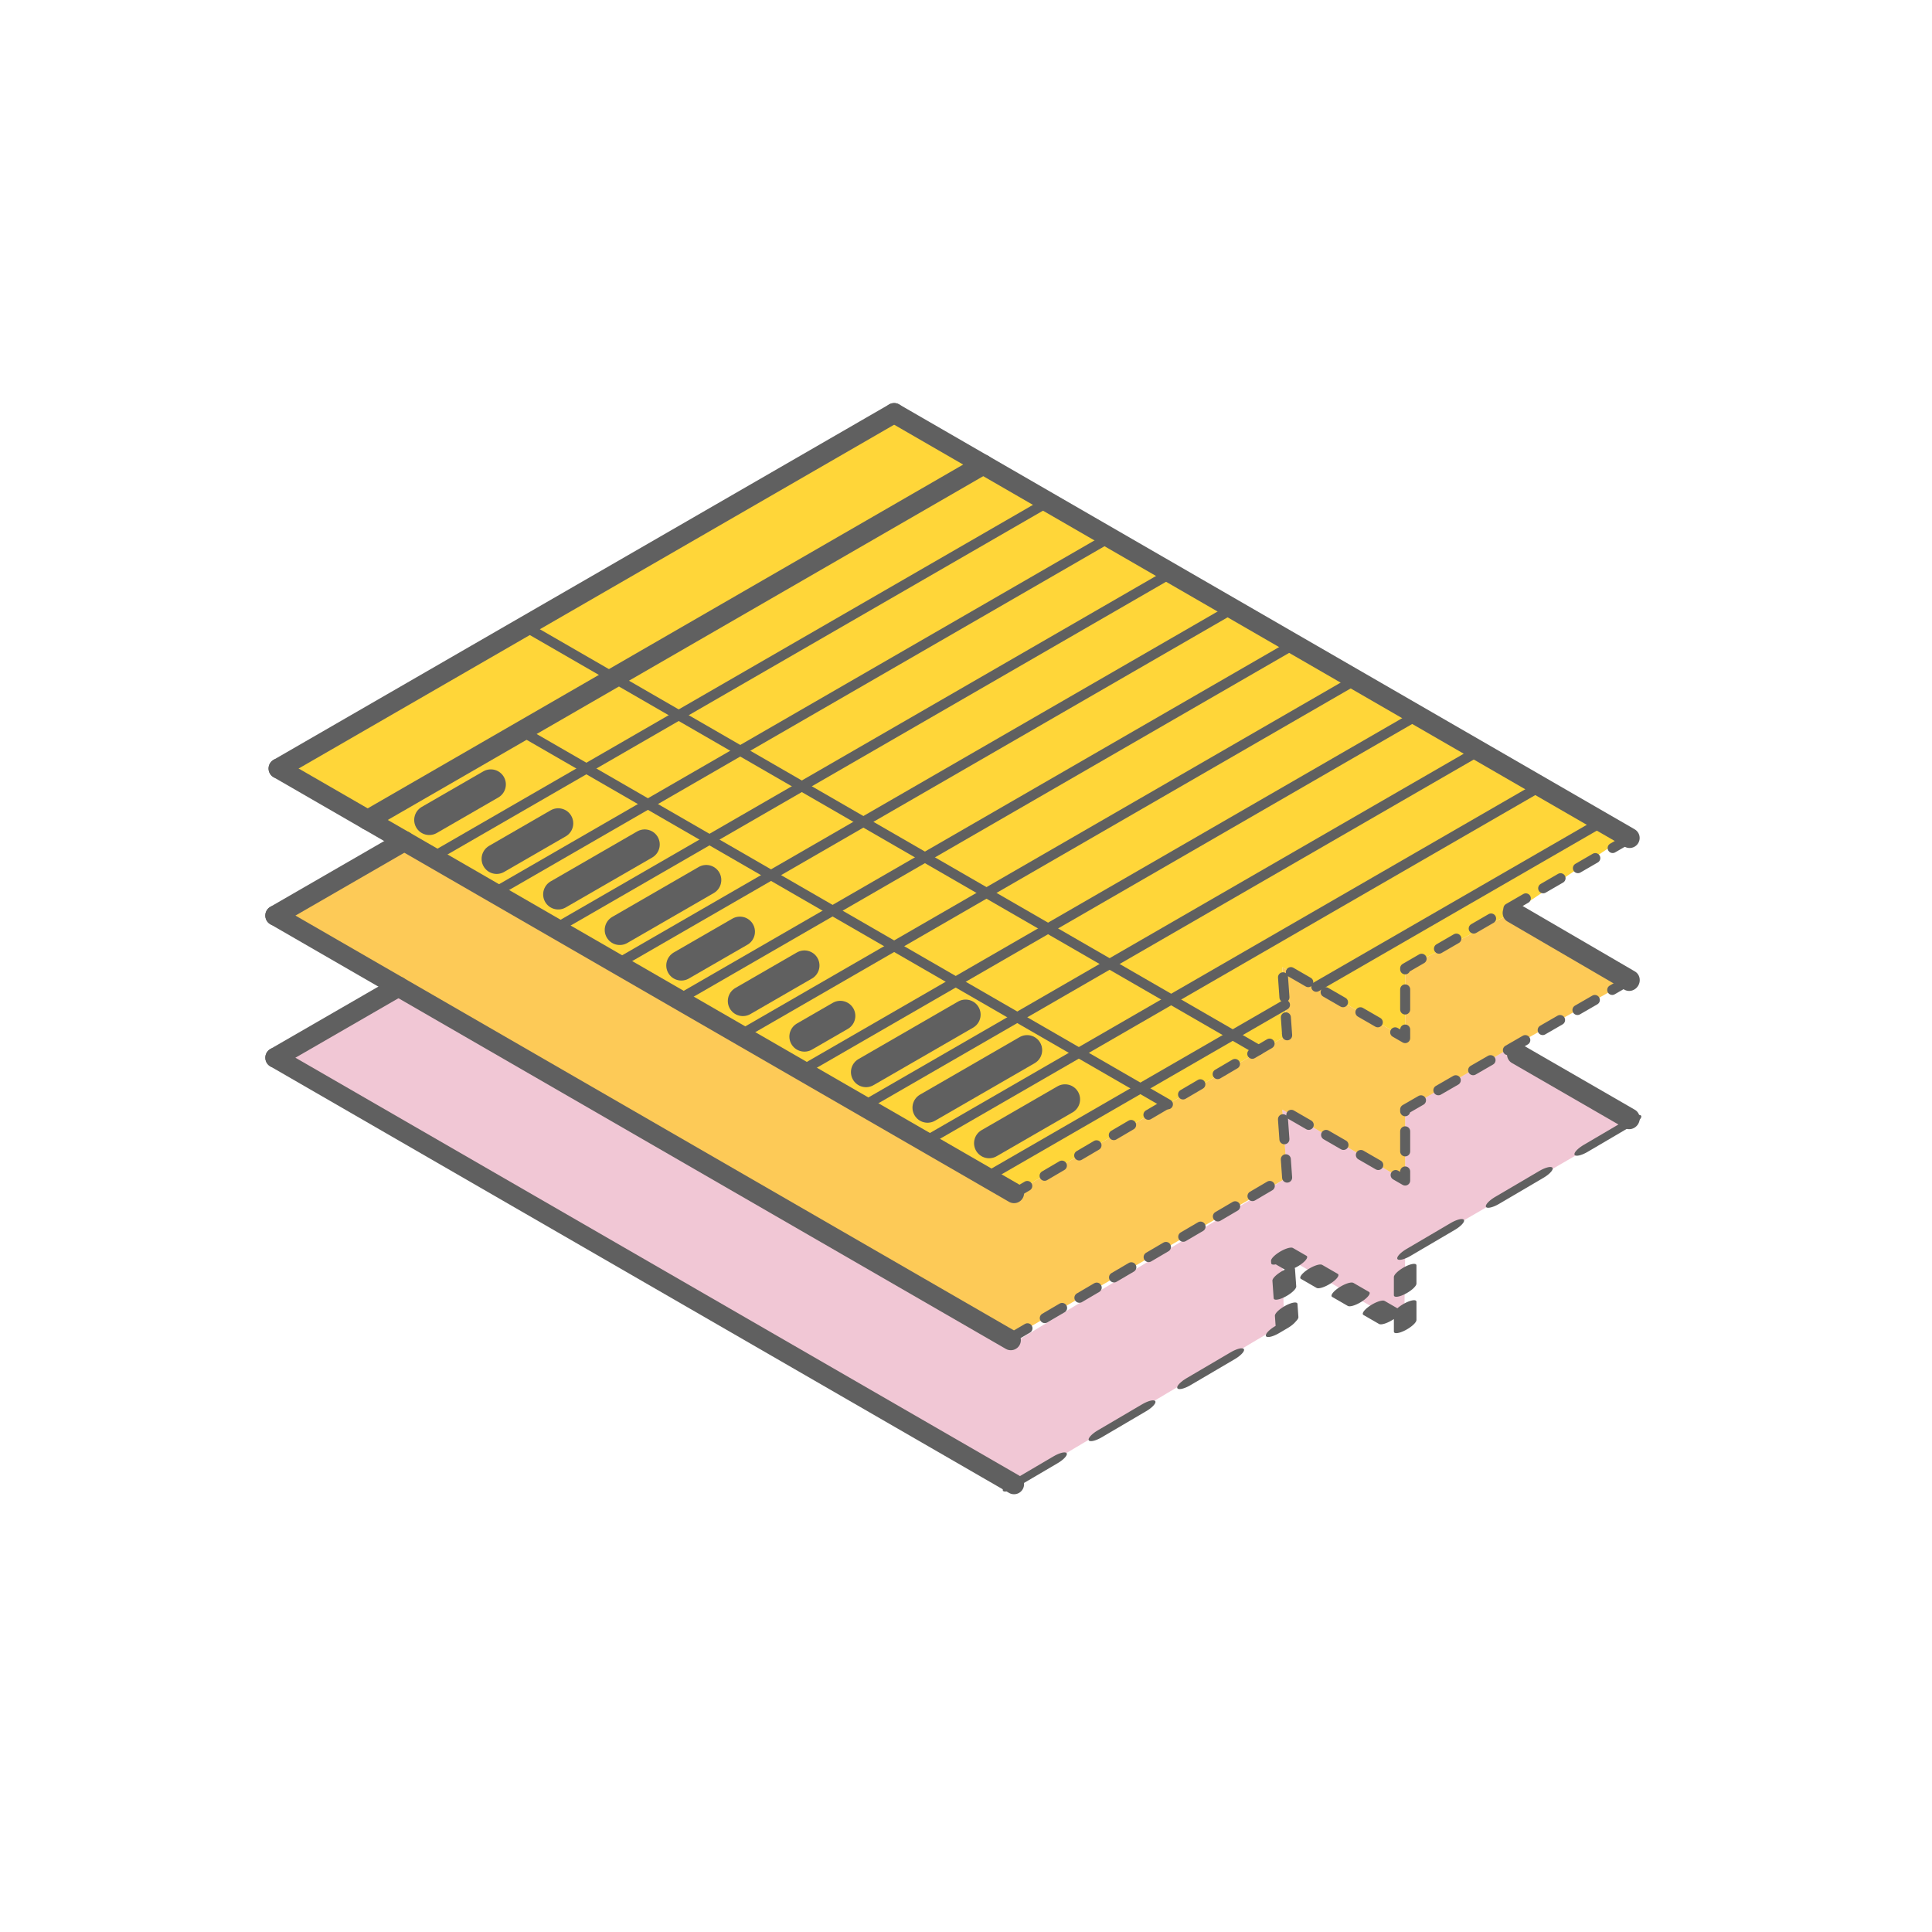
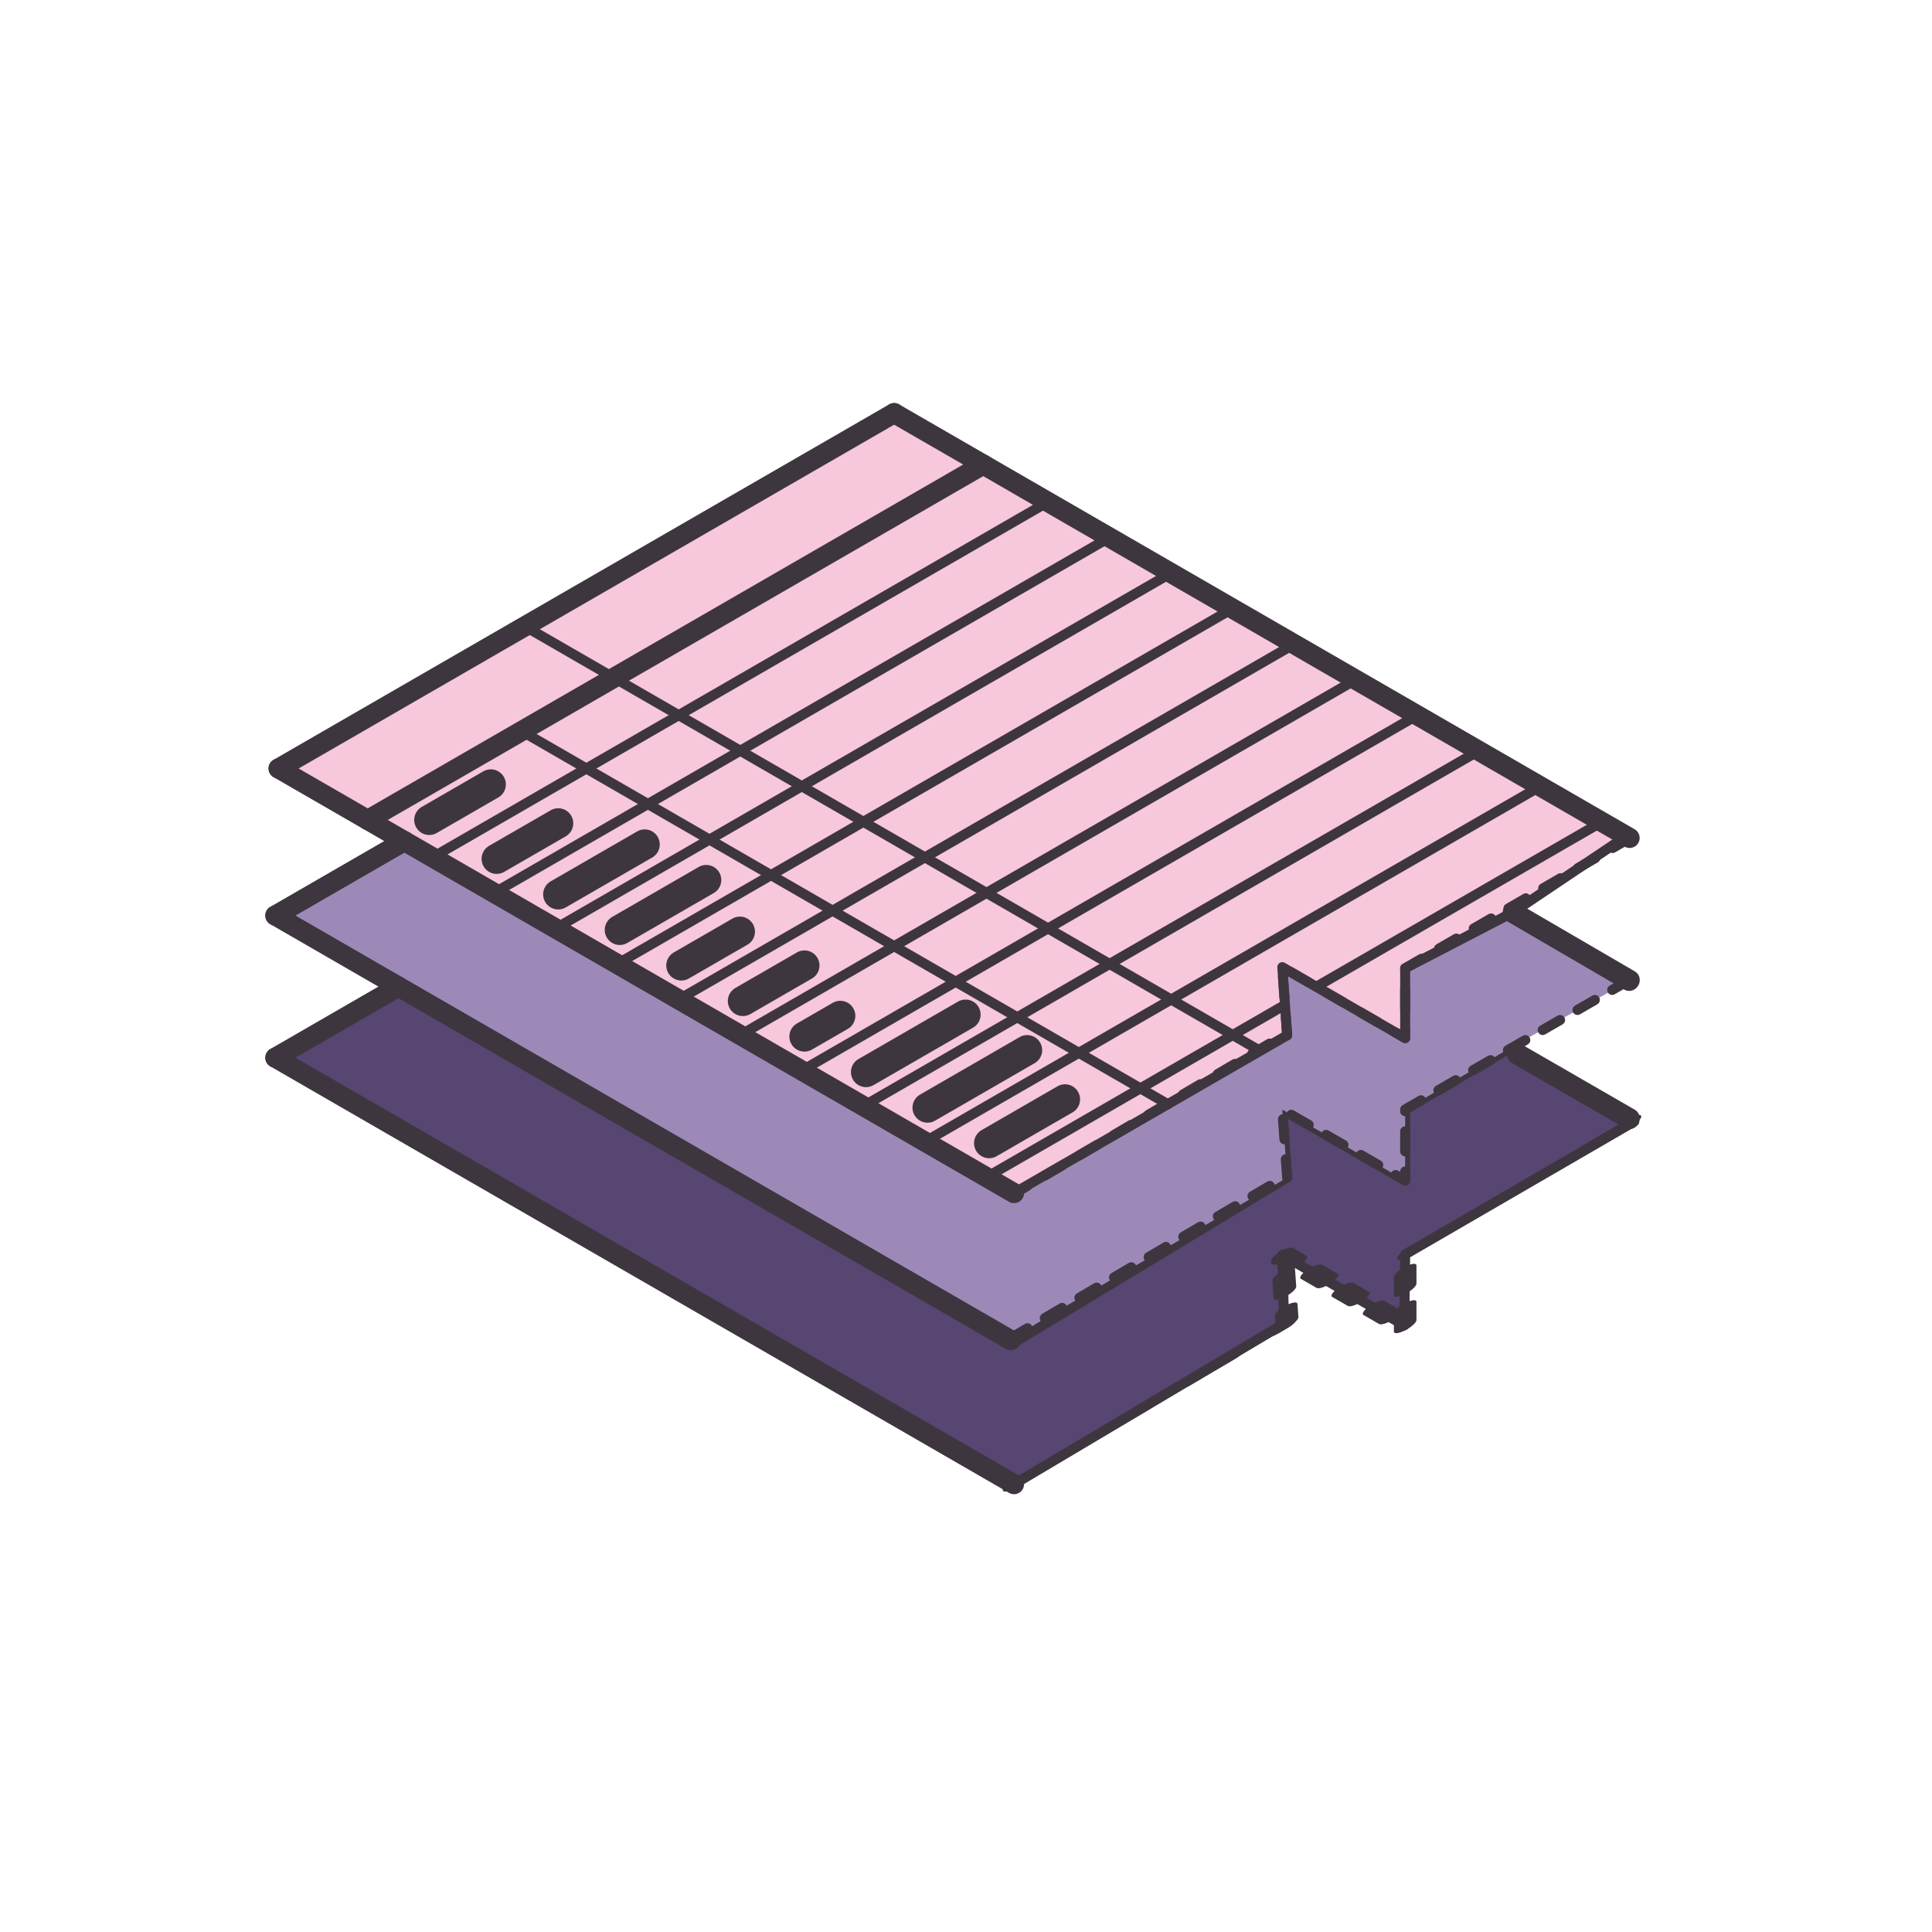
- <svg xmlns="http://www.w3.org/2000/svg" width="100%" height="100%" viewBox="0 0 96 96" version="1.1" xml:space="preserve" style="fill-rule:evenodd;clip-rule:evenodd;stroke-linecap:round;stroke-linejoin:round;stroke-miterlimit:2;">
+ <svg xmlns="http://www.w3.org/2000/svg" width="100%" height="100%" viewBox="0 0 96 96" version="1.1" xml:space="preserve" style="fill-rule:evenodd;clip-rule:evenodd;stroke-linecap:round;stroke-linejoin:round;stroke-miterlimit:1.5;">
  <g id="Policy-Compliance" transform="matrix(1.60626,0,0,1.60626,-28.2567,-30.8314)">
    <g transform="matrix(0.498883,0,0,0.498883,23.6154,25.719)">
-       <path d="M50.804,78.953L67.55,69L67.438,64.741L75,69.106L75.057,64.705L89.262,56.465L81.468,51.964L75.057,55.716L75.057,60.125L67.438,55.726L67.738,59.943L50.836,70.157L12.633,48.101L5.2,52.393L50.804,78.953Z" style="fill:rgb(214,87,128);fill-opacity:0.33;" />
+       <path d="M50.804,78.953L67.55,69L67.438,64.741L75,69.106L75.057,64.705L89.262,56.465L81.468,51.964L75.057,55.716L75.057,60.125L67.438,55.726L67.738,59.943L50.836,70.157L12.633,48.101L5.2,52.393L50.804,78.953Z" style="fill:rgb(87,69,114);stroke:rgb(62,54,63);stroke-width:0.62px;" />
    </g>
    <g transform="matrix(0.498883,0,0,0.498883,23.6154,25.719)">
-       <path d="M5.2,43.809L50.836,69.756L67.738,59.943L67.438,55.726L75.057,60.125L75.057,55.726L81.468,51.964L89.009,47.703L81.73,43.5L75.057,46.962L75.057,51.292L67.438,46.893L67.739,51.119L50.836,60.877L12.996,39.076L5.2,43.809Z" style="fill:rgb(251,175,0);fill-opacity:0.66;" />
+       <path d="M5.2,43.809L50.836,69.756L67.738,59.943L67.438,55.726L75.057,60.125L75.057,55.726L81.468,51.964L89.009,47.703L81.73,43.5L75.057,46.962L75.057,51.292L67.438,46.893L67.739,51.119L50.836,60.877L12.996,39.076L5.2,43.809Z" style="fill:rgb(156,137,184);" />
    </g>
    <g transform="matrix(0.498883,0,0,0.498883,23.6154,25.719)">
-       <path d="M50.796,60.9L67.739,51.119L67.438,46.893L75.057,51.292L75.057,46.962L81.73,43.5L89,38.616L43.37,12.537L5.2,34.575L50.796,60.9Z" style="fill:rgb(255,214,57);" />
+       <path d="M50.796,60.9L67.739,51.119L67.438,46.893L75.057,51.292L75.057,46.962L81.73,43.5L89,38.616L43.37,12.537L5.2,34.575L50.796,60.9Z" style="fill:rgb(247,199,219);stroke:rgb(62,54,63);stroke-width:0.62px;" />
    </g>
-     <g transform="matrix(0.508991,0,0,0.508991,-19.5924,-143.782)">
-       <path d="M95.401,370.03L132.814,348.43" style="fill:none;stroke:rgb(96,96,96);stroke-width:1.22px;" />
+     <g id="Lowest-Lines" transform="matrix(0.622566,0,0,0.622566,17.5917,19.1946)">
+       <g transform="matrix(0.619843,-0.226911,-0.226911,0.366888,79.4631,-57.6791)">
+         <path d="M149.519,401.685L134.684,410.4L139.267,422.919L121.988,402.625L126.847,414.841L126.797,415.034L108.879,425.56" style="fill:none;stroke:rgb(62,54,63);stroke-width:1.7px;stroke-miterlimit:2;stroke-dasharray:3.39,3.39,0,0;" />
+       </g>
+       <g transform="matrix(0.75598,-0.0157628,-0.0157628,0.774184,-43.142,-235.69)">
+         <path d="M172.097,379.75L164.614,375.43" style="fill:none;stroke:rgb(62,54,63);stroke-width:1.33px;stroke-miterlimit:2;" />
+       </g>
+       <g transform="matrix(0.817569,0,0,0.817569,-59.7271,-261.783)">
+         <path d="M89.79,384.48L134.684,410.4" style="fill:none;stroke:rgb(62,54,63);stroke-width:1.22px;stroke-miterlimit:2;" />
+       </g>
+       <g transform="matrix(0.839563,0,0,0.839563,-61.702,-270.239)">
+         <path d="M97.076,380.273L89.79,384.48" style="fill:none;stroke:rgb(62,54,63);stroke-width:1.19px;stroke-miterlimit:2;" />
+       </g>
    </g>
-     <g transform="matrix(0.508991,0,0,0.508991,-19.5924,-143.782)">
-       <path d="M99.339,372.303L136.751,350.703" style="fill:none;stroke:rgb(96,96,96);stroke-width:0.61px;" />
+     <g id="Middle-Lines" transform="matrix(0.622566,0,0,0.622566,17.5917,19.1946)">
+       <g transform="matrix(0.879417,0,0,0.879417,-65.2804,-285.027)">
+         <path d="M97.076,371.633L89.79,375.84" style="fill:none;stroke:rgb(62,54,63);stroke-width:1.14px;stroke-miterlimit:2;" />
+       </g>
+       <g transform="matrix(0.817569,0,0,0.817569,-59.7271,-261.783)">
+         <path d="M89.79,375.84L134.488,401.647" style="fill:none;stroke:rgb(62,54,63);stroke-width:1.22px;stroke-miterlimit:2;" />
+       </g>
+       <g transform="matrix(0.817569,0,0,0.817569,-59.7271,-261.783)">
+         <path d="M172.097,379.75L158.456,387.624L158.456,391.945L150.988,387.634L151.282,391.767L151.274,391.658L134.716,401.385" style="fill:none;stroke:rgb(62,54,63);stroke-width:0.61px;stroke-miterlimit:2;stroke-dasharray:1.22,1.22,0,0;" />
+       </g>
+       <g transform="matrix(0.786245,-0.018084,-0.018084,0.807129,-47.4689,-254.706)">
+         <path d="M172.098,379.79L164.614,375.43" style="fill:none;stroke:rgb(62,54,63);stroke-width:1.28px;stroke-miterlimit:2;" />
+       </g>
    </g>
-     <g transform="matrix(0.508991,0,0,0.508991,-19.5924,-143.782)">
-       <path d="M103.08,374.463L140.492,352.863" style="fill:none;stroke:rgb(96,96,96);stroke-width:0.61px;" />
-     </g>
-     <g transform="matrix(0.508991,0,0,0.508991,-19.5924,-143.782)">
-       <path d="M106.821,376.623L144.233,355.023" style="fill:none;stroke:rgb(96,96,96);stroke-width:0.61px;" />
-     </g>
-     <g transform="matrix(0.508991,0,0,0.508991,-19.5924,-143.782)">
-       <path d="M110.562,378.783L147.975,357.183" style="fill:none;stroke:rgb(96,96,96);stroke-width:0.61px;" />
-     </g>
-     <g transform="matrix(0.508991,0,0,0.508991,-19.5924,-143.782)">
-       <path d="M114.304,380.943L151.716,359.343" style="fill:none;stroke:rgb(96,96,96);stroke-width:0.61px;" />
-     </g>
-     <g transform="matrix(0.508991,0,0,0.508991,-19.5924,-143.782)">
-       <path d="M118.045,383.103L155.457,361.503" style="fill:none;stroke:rgb(96,96,96);stroke-width:0.61px;" />
-     </g>
-     <g transform="matrix(0.508991,0,0,0.508991,-19.5924,-143.782)">
-       <path d="M121.786,385.263L159.198,363.663" style="fill:none;stroke:rgb(96,96,96);stroke-width:0.61px;" />
-     </g>
-     <g transform="matrix(0.508991,0,0,0.508991,-19.5924,-143.782)">
-       <path d="M125.527,387.423L162.94,365.823" style="fill:none;stroke:rgb(96,96,96);stroke-width:0.61px;" />
-     </g>
-     <g transform="matrix(0.508991,0,0,0.508991,-19.5924,-143.782)">
-       <path d="M129.269,389.583L166.681,367.983" style="fill:none;stroke:rgb(96,96,96);stroke-width:0.61px;" />
-     </g>
-     <g transform="matrix(0.508991,0,0,0.508991,-19.5924,-143.782)">
-       <path d="M153.055,380.17L170.422,370.143" style="fill:none;stroke:rgb(96,96,96);stroke-width:0.61px;" />
-     </g>
-     <g transform="matrix(0.508991,0,0,0.508991,-19.5924,-143.782)">
-       <path d="M104.754,358.15L149.551,384.013" style="fill:none;stroke:rgb(96,96,96);stroke-width:0.61px;" />
-     </g>
-     <g transform="matrix(0.508991,0,0,0.508991,-19.5924,-143.782)">
-       <path d="M104.754,364.63L144.037,387.31" style="fill:none;stroke:rgb(96,96,96);stroke-width:0.61px;" />
-     </g>
-     <g transform="matrix(0.508991,0,0,0.508991,-19.5924,-143.782)">
-       <path d="M99.143,370.03L102.884,367.87" style="fill:none;stroke:rgb(96,96,96);stroke-width:1.83px;" />
-     </g>
-     <g transform="matrix(0.508991,0,0,0.508991,-19.5924,-143.782)">
-       <path d="M103.239,372.395L106.98,370.235" style="fill:none;stroke:rgb(96,96,96);stroke-width:1.83px;" />
-     </g>
-     <g transform="matrix(0.508991,0,0,0.508991,-19.5924,-143.782)">
-       <path d="M106.98,374.555L112.237,371.52" style="fill:none;stroke:rgb(96,96,96);stroke-width:1.83px;" />
-     </g>
-     <g transform="matrix(0.508991,0,0,0.508991,-19.5924,-143.782)">
-       <path d="M110.722,376.715L115.978,373.68" style="fill:none;stroke:rgb(96,96,96);stroke-width:1.83px;" />
-     </g>
-     <g transform="matrix(0.508991,0,0,0.508991,-19.5924,-143.782)">
-       <path d="M114.463,378.875L118.023,376.82" style="fill:none;stroke:rgb(96,96,96);stroke-width:1.83px;" />
-     </g>
-     <g transform="matrix(0.508991,0,0,0.508991,-19.5924,-143.782)">
-       <path d="M118.204,381.035L121.945,378.875" style="fill:none;stroke:rgb(96,96,96);stroke-width:1.83px;" />
-     </g>
-     <g transform="matrix(0.508991,0,0,0.508991,-19.5924,-143.782)">
-       <path d="M121.945,383.195L124.124,381.937" style="fill:none;stroke:rgb(96,96,96);stroke-width:1.83px;" />
-     </g>
-     <g transform="matrix(0.508991,0,0,0.508991,-19.5924,-143.782)">
-       <path d="M125.687,385.355L131.738,381.861" style="fill:none;stroke:rgb(96,96,96);stroke-width:1.83px;" />
-     </g>
-     <g transform="matrix(0.508991,0,0,0.508991,-19.5924,-143.782)">
-       <path d="M129.427,387.516L135.479,384.021" style="fill:none;stroke:rgb(96,96,96);stroke-width:1.83px;" />
-     </g>
-     <g transform="matrix(0.508991,0,0,0.508991,-19.5924,-143.782)">
-       <path d="M133.169,389.675L137.783,387.011" style="fill:none;stroke:rgb(96,96,96);stroke-width:1.83px;" />
-     </g>
-     <g transform="matrix(0.508991,0,0,0.508991,-19.5924,-143.782)">
-       <path d="M127.398,345.303L89.986,366.903" style="fill:none;stroke:rgb(96,96,96);stroke-width:1.22px;" />
-     </g>
-     <g transform="matrix(0.508991,0,0,0.508991,-19.5924,-143.782)">
-       <path d="M89.986,366.903L134.684,392.71" style="fill:none;stroke:rgb(96,96,96);stroke-width:1.22px;" />
-     </g>
-     <g transform="matrix(0.508991,0,0,0.508991,-19.5924,-143.782)">
-       <path d="M127.398,345.303L172.097,371.124" style="fill:none;stroke:rgb(96,96,96);stroke-width:1.22px;" />
-     </g>
-     <g transform="matrix(0.508991,0,0,0.508991,-19.5924,-143.782)">
-       <path d="M133.01,391.744L151.151,381.269" style="fill:none;stroke:rgb(96,96,96);stroke-width:0.61px;" />
-     </g>
-     <g transform="matrix(0.547495,0,0,0.547495,-23.0497,-158.254)">
-       <path d="M97.076,371.633L89.79,375.84" style="fill:none;stroke:rgb(96,96,96);stroke-width:1.14px;" />
-     </g>
-     <g transform="matrix(0.508991,0,0,0.508991,-19.5924,-143.782)">
-       <path d="M89.79,375.84L134.488,401.647" style="fill:none;stroke:rgb(96,96,96);stroke-width:1.22px;" />
-     </g>
-     <g transform="matrix(0.508991,0,0,0.508991,-19.5924,-143.782)">
-       <path d="M172.122,371.124L158.456,379.044L158.456,383.288L150.988,378.976L151.283,383.118L151.274,383.001L134.716,392.728" style="fill:none;stroke:rgb(96,96,96);stroke-width:0.61px;stroke-dasharray:1.22,1.22,0,0;" />
-     </g>
-     <g transform="matrix(0.508991,0,0,0.508991,-19.5924,-143.782)">
-       <path d="M172.097,379.75L158.456,387.624L158.456,391.945L150.988,387.634L151.282,391.767L151.274,391.658L134.716,401.385" style="fill:none;stroke:rgb(96,96,96);stroke-width:0.61px;stroke-dasharray:1.22,1.22,0,0;" />
-     </g>
-     <g transform="matrix(0.385893,-0.141267,-0.141267,0.228412,67.0626,-16.7144)">
-       <path d="M149.519,401.685L134.684,410.4L139.267,422.919L121.988,402.625L126.847,414.841L126.797,415.034L108.879,425.56" style="fill:none;stroke:rgb(96,96,96);stroke-width:1.7px;stroke-dasharray:3.39,3.39,0,0;" />
-     </g>
-     <g transform="matrix(0.489489,-0.0112585,-0.0112585,0.502491,-11.9608,-139.376)">
-       <path d="M172.098,379.79L164.614,375.43" style="fill:none;stroke:rgb(96,96,96);stroke-width:1.28px;" />
-     </g>
-     <g transform="matrix(0.470647,-0.00981336,-0.00981336,0.481981,-9.26706,-127.538)">
-       <path d="M172.097,379.75L164.614,375.43" style="fill:none;stroke:rgb(96,96,96);stroke-width:1.33px;" />
-     </g>
-     <g transform="matrix(0.522683,0,0,0.522683,-20.8219,-149.047)">
-       <path d="M97.076,380.273L89.79,384.48" style="fill:none;stroke:rgb(96,96,96);stroke-width:1.19px;" />
-     </g>
-     <g transform="matrix(0.508991,0,0,0.508991,-19.5924,-143.782)">
-       <path d="M89.79,384.48L134.684,410.4" style="fill:none;stroke:rgb(96,96,96);stroke-width:1.22px;" />
+     <g id="Top-Lines" transform="matrix(0.622566,0,0,0.622566,17.5917,19.1946)">
+       <g transform="matrix(0.817569,0,0,0.817569,-59.7271,-261.783)">
+         <path d="M95.401,370.03L132.814,348.43" style="fill:none;stroke:rgb(62,54,63);stroke-width:1.22px;stroke-miterlimit:2;" />
+       </g>
+       <g transform="matrix(0.817569,0,0,0.817569,-59.7271,-261.783)">
+         <path d="M99.339,372.303L136.751,350.703" style="fill:none;stroke:rgb(62,54,63);stroke-width:0.61px;stroke-miterlimit:2;" />
+       </g>
+       <g transform="matrix(0.817569,0,0,0.817569,-59.7271,-261.783)">
+         <path d="M103.08,374.463L140.492,352.863" style="fill:none;stroke:rgb(62,54,63);stroke-width:0.61px;stroke-miterlimit:2;" />
+       </g>
+       <g transform="matrix(0.817569,0,0,0.817569,-59.7271,-261.783)">
+         <path d="M106.821,376.623L144.233,355.023" style="fill:none;stroke:rgb(62,54,63);stroke-width:0.61px;stroke-miterlimit:2;" />
+       </g>
+       <g transform="matrix(0.817569,0,0,0.817569,-59.7271,-261.783)">
+         <path d="M110.562,378.783L147.975,357.183" style="fill:none;stroke:rgb(62,54,63);stroke-width:0.61px;stroke-miterlimit:2;" />
+       </g>
+       <g transform="matrix(0.817569,0,0,0.817569,-59.7271,-261.783)">
+         <path d="M114.304,380.943L151.716,359.343" style="fill:none;stroke:rgb(62,54,63);stroke-width:0.61px;stroke-miterlimit:2;" />
+       </g>
+       <g transform="matrix(0.817569,0,0,0.817569,-59.7271,-261.783)">
+         <path d="M118.045,383.103L155.457,361.503" style="fill:none;stroke:rgb(62,54,63);stroke-width:0.61px;stroke-miterlimit:2;" />
+       </g>
+       <g transform="matrix(0.817569,0,0,0.817569,-59.7271,-261.783)">
+         <path d="M121.786,385.263L159.198,363.663" style="fill:none;stroke:rgb(62,54,63);stroke-width:0.61px;stroke-miterlimit:2;" />
+       </g>
+       <g transform="matrix(0.817569,0,0,0.817569,-59.7271,-261.783)">
+         <path d="M125.527,387.423L162.94,365.823" style="fill:none;stroke:rgb(62,54,63);stroke-width:0.61px;stroke-miterlimit:2;" />
+       </g>
+       <g transform="matrix(0.817569,0,0,0.817569,-59.7271,-261.783)">
+         <path d="M129.269,389.583L166.681,367.983" style="fill:none;stroke:rgb(62,54,63);stroke-width:0.61px;stroke-miterlimit:2;" />
+       </g>
+       <g transform="matrix(0.817569,0,0,0.817569,-59.7271,-261.783)">
+         <path d="M153.055,380.17L170.422,370.143" style="fill:none;stroke:rgb(62,54,63);stroke-width:0.61px;stroke-miterlimit:2;" />
+       </g>
+       <g transform="matrix(0.817569,0,0,0.817569,-59.7271,-261.783)">
+         <path d="M104.754,358.15L149.551,384.013" style="fill:none;stroke:rgb(62,54,63);stroke-width:0.61px;stroke-miterlimit:2;" />
+       </g>
+       <g transform="matrix(0.817569,0,0,0.817569,-59.7271,-261.783)">
+         <path d="M104.754,364.63L144.037,387.31" style="fill:none;stroke:rgb(62,54,63);stroke-width:0.61px;stroke-miterlimit:2;" />
+       </g>
+       <g transform="matrix(0.817569,0,0,0.817569,-59.7271,-261.783)">
+         <path d="M99.143,370.03L102.884,367.87" style="fill:none;stroke:rgb(62,54,63);stroke-width:1.83px;stroke-miterlimit:2;" />
+       </g>
+       <g transform="matrix(0.817569,0,0,0.817569,-59.7271,-261.783)">
+         <path d="M103.239,372.395L106.98,370.235" style="fill:none;stroke:rgb(62,54,63);stroke-width:1.83px;stroke-miterlimit:2;" />
+       </g>
+       <g transform="matrix(0.817569,0,0,0.817569,-59.7271,-261.783)">
+         <path d="M106.98,374.555L112.237,371.52" style="fill:none;stroke:rgb(62,54,63);stroke-width:1.83px;stroke-miterlimit:2;" />
+       </g>
+       <g transform="matrix(0.817569,0,0,0.817569,-59.7271,-261.783)">
+         <path d="M110.722,376.715L115.978,373.68" style="fill:none;stroke:rgb(62,54,63);stroke-width:1.83px;stroke-miterlimit:2;" />
+       </g>
+       <g transform="matrix(0.817569,0,0,0.817569,-59.7271,-261.783)">
+         <path d="M114.463,378.875L118.023,376.82" style="fill:none;stroke:rgb(62,54,63);stroke-width:1.83px;stroke-miterlimit:2;" />
+       </g>
+       <g transform="matrix(0.817569,0,0,0.817569,-59.7271,-261.783)">
+         <path d="M118.204,381.035L121.945,378.875" style="fill:none;stroke:rgb(62,54,63);stroke-width:1.83px;stroke-miterlimit:2;" />
+       </g>
+       <g transform="matrix(0.817569,0,0,0.817569,-59.7271,-261.783)">
+         <path d="M121.945,383.195L124.124,381.937" style="fill:none;stroke:rgb(62,54,63);stroke-width:1.83px;stroke-miterlimit:2;" />
+       </g>
+       <g transform="matrix(0.817569,0,0,0.817569,-59.7271,-261.783)">
+         <path d="M125.687,385.355L131.738,381.861" style="fill:none;stroke:rgb(62,54,63);stroke-width:1.83px;stroke-miterlimit:2;" />
+       </g>
+       <g transform="matrix(0.817569,0,0,0.817569,-59.7271,-261.783)">
+         <path d="M129.427,387.516L135.479,384.021" style="fill:none;stroke:rgb(62,54,63);stroke-width:1.83px;stroke-miterlimit:2;" />
+       </g>
+       <g transform="matrix(0.817569,0,0,0.817569,-59.7271,-261.783)">
+         <path d="M133.169,389.675L137.783,387.011" style="fill:none;stroke:rgb(62,54,63);stroke-width:1.83px;stroke-miterlimit:2;" />
+       </g>
+       <g transform="matrix(0.817569,0,0,0.817569,-59.7271,-261.783)">
+         <path d="M127.398,345.303L89.986,366.903" style="fill:none;stroke:rgb(62,54,63);stroke-width:1.22px;stroke-miterlimit:2;" />
+       </g>
+       <g transform="matrix(0.817569,0,0,0.817569,-59.7271,-261.783)">
+         <path d="M89.986,366.903L134.684,392.71" style="fill:none;stroke:rgb(62,54,63);stroke-width:1.22px;stroke-miterlimit:2;" />
+       </g>
+       <g transform="matrix(0.817569,0,0,0.817569,-59.7271,-261.783)">
+         <path d="M127.398,345.303L172.097,371.124" style="fill:none;stroke:rgb(62,54,63);stroke-width:1.22px;stroke-miterlimit:2;" />
+       </g>
+       <g transform="matrix(0.817569,0,0,0.817569,-59.7271,-261.783)">
+         <path d="M133.01,391.744L151.151,381.269" style="fill:none;stroke:rgb(62,54,63);stroke-width:0.61px;stroke-miterlimit:2;" />
+       </g>
+       <g transform="matrix(0.817569,0,0,0.817569,-59.7271,-261.783)">
+         <path d="M172.122,371.124L158.456,379.044L158.456,383.288L150.988,378.976L151.283,383.118L151.274,383.001L134.716,392.728" style="fill:none;stroke:rgb(62,54,63);stroke-width:0.61px;stroke-miterlimit:2;stroke-dasharray:1.22,1.22,0,0;" />
+       </g>
    </g>
  </g>
</svg>
